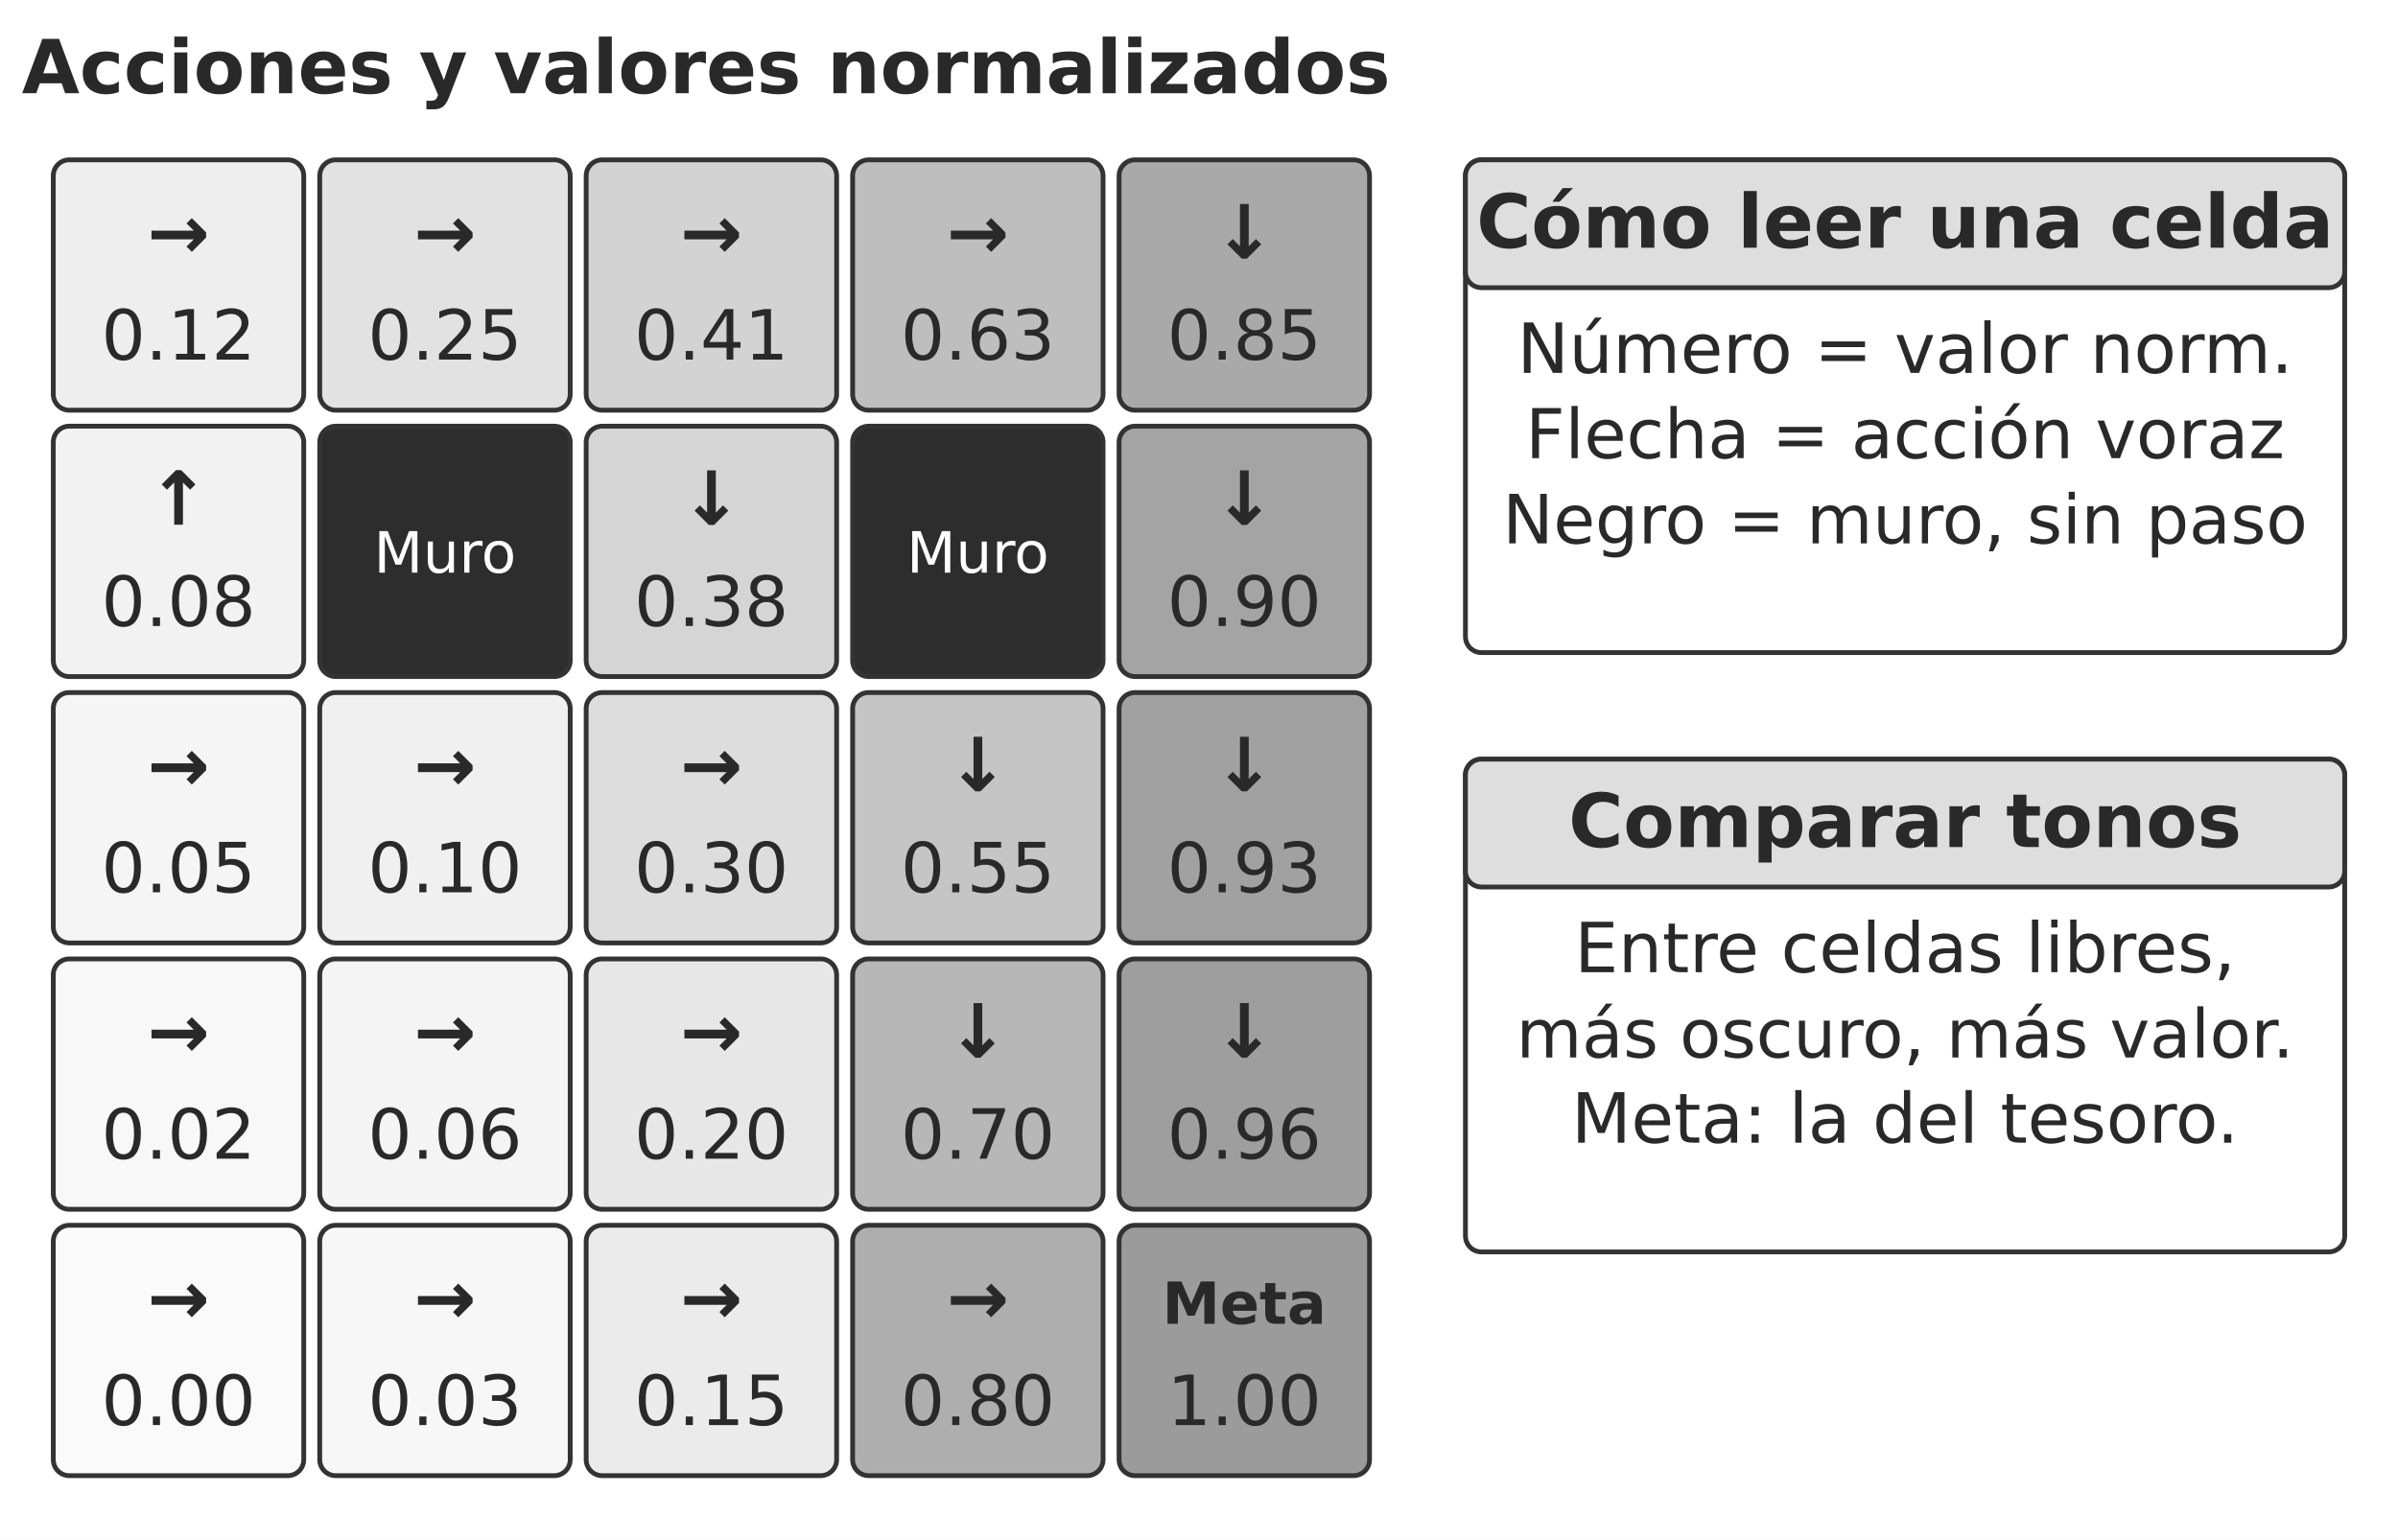
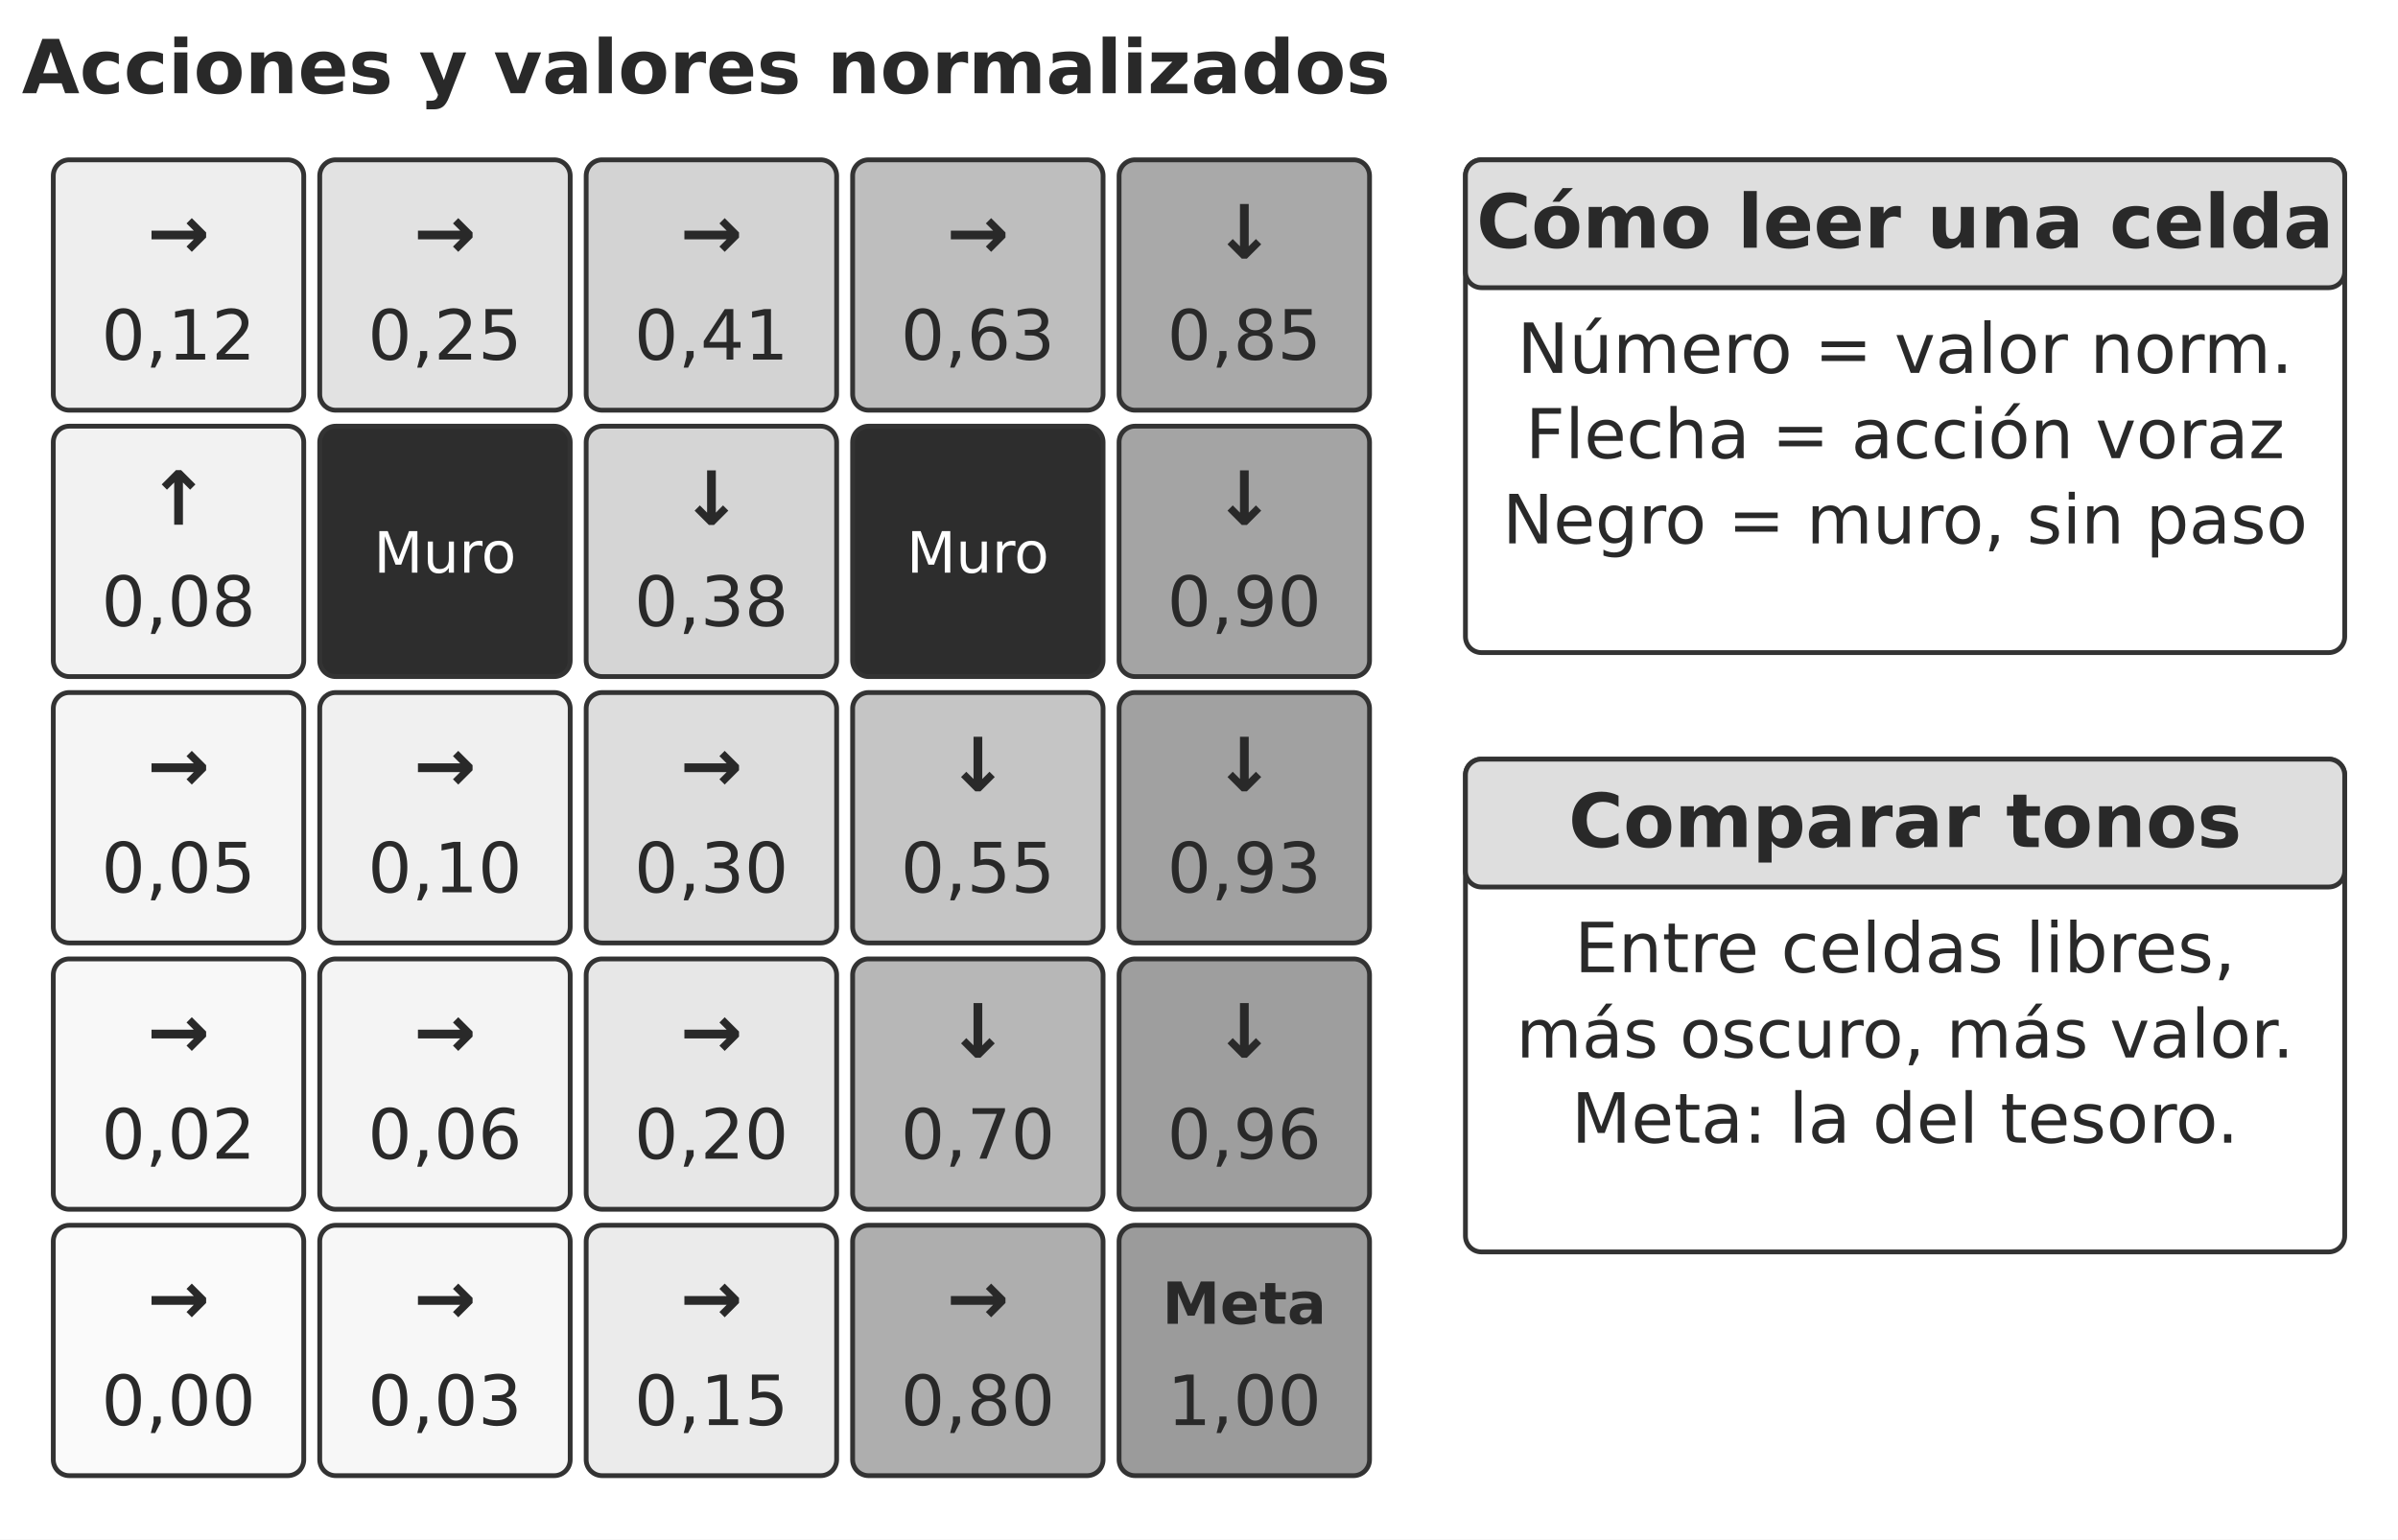
<svg xmlns="http://www.w3.org/2000/svg" width="106.000mm" height="68.076mm" viewBox="0 0 900 578" role="img" aria-labelledby="title desc">
  <defs>
    <marker id="arrow" viewBox="0 0 10 10" refX="9" refY="5" markerWidth="7" markerHeight="7" orient="auto-start-reverse">
      <path d="M0 0 L10 5 L0 10 Z" fill="#333333" />
    </marker>
  </defs>
  <rect width="900" height="578" fill="#ffffff" y="0" />
  <rect x="20" y="60" width="94" height="94" rx="6" fill="#eeeeee" stroke="#333333" stroke-width="1.8" />
  <text x="67" y="97" text-anchor="middle" font-family="&quot;DejaVu Sans&quot;, Arial, &quot;Helvetica Neue&quot;, sans-serif" font-size="28.0" font-weight="700" fill="#292929">→</text>
-   <text x="67" y="135" text-anchor="middle" font-family="&quot;DejaVu Sans&quot;, Arial, &quot;Helvetica Neue&quot;, sans-serif" font-size="26.0" font-weight="400" fill="#292929">0.12</text>
+   <text x="67" y="135" text-anchor="middle" font-family="&quot;DejaVu Sans&quot;, Arial, &quot;Helvetica Neue&quot;, sans-serif" font-size="26.0" font-weight="400" fill="#292929">0,12</text>
  <rect x="120" y="60" width="94" height="94" rx="6" fill="#e2e2e2" stroke="#333333" stroke-width="1.8" />
  <text x="167" y="97" text-anchor="middle" font-family="&quot;DejaVu Sans&quot;, Arial, &quot;Helvetica Neue&quot;, sans-serif" font-size="28.0" font-weight="700" fill="#292929">→</text>
-   <text x="167" y="135" text-anchor="middle" font-family="&quot;DejaVu Sans&quot;, Arial, &quot;Helvetica Neue&quot;, sans-serif" font-size="26.0" font-weight="400" fill="#292929">0.25</text>
+   <text x="167" y="135" text-anchor="middle" font-family="&quot;DejaVu Sans&quot;, Arial, &quot;Helvetica Neue&quot;, sans-serif" font-size="26.0" font-weight="400" fill="#292929">0,25</text>
  <rect x="220" y="60" width="94" height="94" rx="6" fill="#d3d3d3" stroke="#333333" stroke-width="1.8" />
  <text x="267" y="97" text-anchor="middle" font-family="&quot;DejaVu Sans&quot;, Arial, &quot;Helvetica Neue&quot;, sans-serif" font-size="28.0" font-weight="700" fill="#292929">→</text>
-   <text x="267" y="135" text-anchor="middle" font-family="&quot;DejaVu Sans&quot;, Arial, &quot;Helvetica Neue&quot;, sans-serif" font-size="26.0" font-weight="400" fill="#292929">0.41</text>
+   <text x="267" y="135" text-anchor="middle" font-family="&quot;DejaVu Sans&quot;, Arial, &quot;Helvetica Neue&quot;, sans-serif" font-size="26.0" font-weight="400" fill="#292929">0,41</text>
  <rect x="320" y="60" width="94" height="94" rx="6" fill="#bebebe" stroke="#333333" stroke-width="1.8" />
  <text x="367" y="97" text-anchor="middle" font-family="&quot;DejaVu Sans&quot;, Arial, &quot;Helvetica Neue&quot;, sans-serif" font-size="28.0" font-weight="700" fill="#292929">→</text>
-   <text x="367" y="135" text-anchor="middle" font-family="&quot;DejaVu Sans&quot;, Arial, &quot;Helvetica Neue&quot;, sans-serif" font-size="26.0" font-weight="400" fill="#292929">0.63</text>
+   <text x="367" y="135" text-anchor="middle" font-family="&quot;DejaVu Sans&quot;, Arial, &quot;Helvetica Neue&quot;, sans-serif" font-size="26.0" font-weight="400" fill="#292929">0,63</text>
  <rect x="420" y="60" width="94" height="94" rx="6" fill="#a9a9a9" stroke="#333333" stroke-width="1.8" />
  <text x="467" y="97" text-anchor="middle" font-family="&quot;DejaVu Sans&quot;, Arial, &quot;Helvetica Neue&quot;, sans-serif" font-size="28.0" font-weight="700" fill="#292929">↓</text>
-   <text x="467" y="135" text-anchor="middle" font-family="&quot;DejaVu Sans&quot;, Arial, &quot;Helvetica Neue&quot;, sans-serif" font-size="26.0" font-weight="400" fill="#292929">0.85</text>
+   <text x="467" y="135" text-anchor="middle" font-family="&quot;DejaVu Sans&quot;, Arial, &quot;Helvetica Neue&quot;, sans-serif" font-size="26.0" font-weight="400" fill="#292929">0,85</text>
  <rect x="20" y="160" width="94" height="94" rx="6" fill="#f2f2f2" stroke="#333333" stroke-width="1.8" />
  <text x="67" y="197" text-anchor="middle" font-family="&quot;DejaVu Sans&quot;, Arial, &quot;Helvetica Neue&quot;, sans-serif" font-size="28.0" font-weight="700" fill="#292929">↑</text>
-   <text x="67" y="235" text-anchor="middle" font-family="&quot;DejaVu Sans&quot;, Arial, &quot;Helvetica Neue&quot;, sans-serif" font-size="26.0" font-weight="400" fill="#292929">0.08</text>
+   <text x="67" y="235" text-anchor="middle" font-family="&quot;DejaVu Sans&quot;, Arial, &quot;Helvetica Neue&quot;, sans-serif" font-size="26.0" font-weight="400" fill="#292929">0,08</text>
  <rect x="120" y="160" width="94" height="94" rx="6" fill="#2d2d2d" stroke="#333333" stroke-width="1.8" />
  <text x="167" y="215" text-anchor="middle" font-family="&quot;DejaVu Sans&quot;, Arial, &quot;Helvetica Neue&quot;, sans-serif" font-size="21.4" font-weight="400" fill="#ffffff">Muro</text>
  <rect x="220" y="160" width="94" height="94" rx="6" fill="#d5d5d5" stroke="#333333" stroke-width="1.8" />
  <text x="267" y="197" text-anchor="middle" font-family="&quot;DejaVu Sans&quot;, Arial, &quot;Helvetica Neue&quot;, sans-serif" font-size="28.0" font-weight="700" fill="#292929">↓</text>
-   <text x="267" y="235" text-anchor="middle" font-family="&quot;DejaVu Sans&quot;, Arial, &quot;Helvetica Neue&quot;, sans-serif" font-size="26.0" font-weight="400" fill="#292929">0.38</text>
+   <text x="267" y="235" text-anchor="middle" font-family="&quot;DejaVu Sans&quot;, Arial, &quot;Helvetica Neue&quot;, sans-serif" font-size="26.0" font-weight="400" fill="#292929">0,38</text>
  <rect x="320" y="160" width="94" height="94" rx="6" fill="#2d2d2d" stroke="#333333" stroke-width="1.8" />
  <text x="367" y="215" text-anchor="middle" font-family="&quot;DejaVu Sans&quot;, Arial, &quot;Helvetica Neue&quot;, sans-serif" font-size="21.4" font-weight="400" fill="#ffffff">Muro</text>
  <rect x="420" y="160" width="94" height="94" rx="6" fill="#a4a4a4" stroke="#333333" stroke-width="1.8" />
  <text x="467" y="197" text-anchor="middle" font-family="&quot;DejaVu Sans&quot;, Arial, &quot;Helvetica Neue&quot;, sans-serif" font-size="28.0" font-weight="700" fill="#292929">↓</text>
-   <text x="467" y="235" text-anchor="middle" font-family="&quot;DejaVu Sans&quot;, Arial, &quot;Helvetica Neue&quot;, sans-serif" font-size="26.0" font-weight="400" fill="#292929">0.90</text>
+   <text x="467" y="235" text-anchor="middle" font-family="&quot;DejaVu Sans&quot;, Arial, &quot;Helvetica Neue&quot;, sans-serif" font-size="26.0" font-weight="400" fill="#292929">0,90</text>
  <rect x="20" y="260" width="94" height="94" rx="6" fill="#f5f5f5" stroke="#333333" stroke-width="1.8" />
  <text x="67" y="297" text-anchor="middle" font-family="&quot;DejaVu Sans&quot;, Arial, &quot;Helvetica Neue&quot;, sans-serif" font-size="28.0" font-weight="700" fill="#292929">→</text>
-   <text x="67" y="335" text-anchor="middle" font-family="&quot;DejaVu Sans&quot;, Arial, &quot;Helvetica Neue&quot;, sans-serif" font-size="26.0" font-weight="400" fill="#292929">0.05</text>
+   <text x="67" y="335" text-anchor="middle" font-family="&quot;DejaVu Sans&quot;, Arial, &quot;Helvetica Neue&quot;, sans-serif" font-size="26.0" font-weight="400" fill="#292929">0,05</text>
  <rect x="120" y="260" width="94" height="94" rx="6" fill="#f0f0f0" stroke="#333333" stroke-width="1.8" />
  <text x="167" y="297" text-anchor="middle" font-family="&quot;DejaVu Sans&quot;, Arial, &quot;Helvetica Neue&quot;, sans-serif" font-size="28.0" font-weight="700" fill="#292929">→</text>
-   <text x="167" y="335" text-anchor="middle" font-family="&quot;DejaVu Sans&quot;, Arial, &quot;Helvetica Neue&quot;, sans-serif" font-size="26.0" font-weight="400" fill="#292929">0.10</text>
+   <text x="167" y="335" text-anchor="middle" font-family="&quot;DejaVu Sans&quot;, Arial, &quot;Helvetica Neue&quot;, sans-serif" font-size="26.0" font-weight="400" fill="#292929">0,10</text>
  <rect x="220" y="260" width="94" height="94" rx="6" fill="#dddddd" stroke="#333333" stroke-width="1.8" />
  <text x="267" y="297" text-anchor="middle" font-family="&quot;DejaVu Sans&quot;, Arial, &quot;Helvetica Neue&quot;, sans-serif" font-size="28.0" font-weight="700" fill="#292929">→</text>
-   <text x="267" y="335" text-anchor="middle" font-family="&quot;DejaVu Sans&quot;, Arial, &quot;Helvetica Neue&quot;, sans-serif" font-size="26.0" font-weight="400" fill="#292929">0.30</text>
+   <text x="267" y="335" text-anchor="middle" font-family="&quot;DejaVu Sans&quot;, Arial, &quot;Helvetica Neue&quot;, sans-serif" font-size="26.0" font-weight="400" fill="#292929">0,30</text>
  <rect x="320" y="260" width="94" height="94" rx="6" fill="#c5c5c5" stroke="#333333" stroke-width="1.8" />
  <text x="367" y="297" text-anchor="middle" font-family="&quot;DejaVu Sans&quot;, Arial, &quot;Helvetica Neue&quot;, sans-serif" font-size="28.0" font-weight="700" fill="#292929">↓</text>
-   <text x="367" y="335" text-anchor="middle" font-family="&quot;DejaVu Sans&quot;, Arial, &quot;Helvetica Neue&quot;, sans-serif" font-size="26.0" font-weight="400" fill="#292929">0.55</text>
+   <text x="367" y="335" text-anchor="middle" font-family="&quot;DejaVu Sans&quot;, Arial, &quot;Helvetica Neue&quot;, sans-serif" font-size="26.0" font-weight="400" fill="#292929">0,55</text>
  <rect x="420" y="260" width="94" height="94" rx="6" fill="#a1a1a1" stroke="#333333" stroke-width="1.8" />
  <text x="467" y="297" text-anchor="middle" font-family="&quot;DejaVu Sans&quot;, Arial, &quot;Helvetica Neue&quot;, sans-serif" font-size="28.0" font-weight="700" fill="#292929">↓</text>
-   <text x="467" y="335" text-anchor="middle" font-family="&quot;DejaVu Sans&quot;, Arial, &quot;Helvetica Neue&quot;, sans-serif" font-size="26.0" font-weight="400" fill="#292929">0.93</text>
+   <text x="467" y="335" text-anchor="middle" font-family="&quot;DejaVu Sans&quot;, Arial, &quot;Helvetica Neue&quot;, sans-serif" font-size="26.0" font-weight="400" fill="#292929">0,93</text>
  <rect x="20" y="360" width="94" height="94" rx="6" fill="#f8f8f8" stroke="#333333" stroke-width="1.8" />
  <text x="67" y="397" text-anchor="middle" font-family="&quot;DejaVu Sans&quot;, Arial, &quot;Helvetica Neue&quot;, sans-serif" font-size="28.0" font-weight="700" fill="#292929">→</text>
-   <text x="67" y="435" text-anchor="middle" font-family="&quot;DejaVu Sans&quot;, Arial, &quot;Helvetica Neue&quot;, sans-serif" font-size="26.0" font-weight="400" fill="#292929">0.02</text>
+   <text x="67" y="435" text-anchor="middle" font-family="&quot;DejaVu Sans&quot;, Arial, &quot;Helvetica Neue&quot;, sans-serif" font-size="26.0" font-weight="400" fill="#292929">0,02</text>
  <rect x="120" y="360" width="94" height="94" rx="6" fill="#f4f4f4" stroke="#333333" stroke-width="1.8" />
  <text x="167" y="397" text-anchor="middle" font-family="&quot;DejaVu Sans&quot;, Arial, &quot;Helvetica Neue&quot;, sans-serif" font-size="28.0" font-weight="700" fill="#292929">→</text>
-   <text x="167" y="435" text-anchor="middle" font-family="&quot;DejaVu Sans&quot;, Arial, &quot;Helvetica Neue&quot;, sans-serif" font-size="26.0" font-weight="400" fill="#292929">0.06</text>
+   <text x="167" y="435" text-anchor="middle" font-family="&quot;DejaVu Sans&quot;, Arial, &quot;Helvetica Neue&quot;, sans-serif" font-size="26.0" font-weight="400" fill="#292929">0,06</text>
  <rect x="220" y="360" width="94" height="94" rx="6" fill="#e7e7e7" stroke="#333333" stroke-width="1.8" />
  <text x="267" y="397" text-anchor="middle" font-family="&quot;DejaVu Sans&quot;, Arial, &quot;Helvetica Neue&quot;, sans-serif" font-size="28.0" font-weight="700" fill="#292929">→</text>
-   <text x="267" y="435" text-anchor="middle" font-family="&quot;DejaVu Sans&quot;, Arial, &quot;Helvetica Neue&quot;, sans-serif" font-size="26.0" font-weight="400" fill="#292929">0.20</text>
+   <text x="267" y="435" text-anchor="middle" font-family="&quot;DejaVu Sans&quot;, Arial, &quot;Helvetica Neue&quot;, sans-serif" font-size="26.0" font-weight="400" fill="#292929">0,20</text>
  <rect x="320" y="360" width="94" height="94" rx="6" fill="#b7b7b7" stroke="#333333" stroke-width="1.8" />
  <text x="367" y="397" text-anchor="middle" font-family="&quot;DejaVu Sans&quot;, Arial, &quot;Helvetica Neue&quot;, sans-serif" font-size="28.0" font-weight="700" fill="#292929">↓</text>
-   <text x="367" y="435" text-anchor="middle" font-family="&quot;DejaVu Sans&quot;, Arial, &quot;Helvetica Neue&quot;, sans-serif" font-size="26.0" font-weight="400" fill="#292929">0.70</text>
+   <text x="367" y="435" text-anchor="middle" font-family="&quot;DejaVu Sans&quot;, Arial, &quot;Helvetica Neue&quot;, sans-serif" font-size="26.0" font-weight="400" fill="#292929">0,70</text>
  <rect x="420" y="360" width="94" height="94" rx="6" fill="#9e9e9e" stroke="#333333" stroke-width="1.8" />
  <text x="467" y="397" text-anchor="middle" font-family="&quot;DejaVu Sans&quot;, Arial, &quot;Helvetica Neue&quot;, sans-serif" font-size="28.0" font-weight="700" fill="#292929">↓</text>
-   <text x="467" y="435" text-anchor="middle" font-family="&quot;DejaVu Sans&quot;, Arial, &quot;Helvetica Neue&quot;, sans-serif" font-size="26.0" font-weight="400" fill="#292929">0.96</text>
+   <text x="467" y="435" text-anchor="middle" font-family="&quot;DejaVu Sans&quot;, Arial, &quot;Helvetica Neue&quot;, sans-serif" font-size="26.0" font-weight="400" fill="#292929">0,96</text>
  <rect x="20" y="460" width="94" height="94" rx="6" fill="#fafafa" stroke="#333333" stroke-width="1.8" />
  <text x="67" y="497" text-anchor="middle" font-family="&quot;DejaVu Sans&quot;, Arial, &quot;Helvetica Neue&quot;, sans-serif" font-size="28.0" font-weight="700" fill="#292929">→</text>
-   <text x="67" y="535" text-anchor="middle" font-family="&quot;DejaVu Sans&quot;, Arial, &quot;Helvetica Neue&quot;, sans-serif" font-size="26.0" font-weight="400" fill="#292929">0.00</text>
+   <text x="67" y="535" text-anchor="middle" font-family="&quot;DejaVu Sans&quot;, Arial, &quot;Helvetica Neue&quot;, sans-serif" font-size="26.0" font-weight="400" fill="#292929">0,00</text>
  <rect x="120" y="460" width="94" height="94" rx="6" fill="#f7f7f7" stroke="#333333" stroke-width="1.8" />
  <text x="167" y="497" text-anchor="middle" font-family="&quot;DejaVu Sans&quot;, Arial, &quot;Helvetica Neue&quot;, sans-serif" font-size="28.0" font-weight="700" fill="#292929">→</text>
-   <text x="167" y="535" text-anchor="middle" font-family="&quot;DejaVu Sans&quot;, Arial, &quot;Helvetica Neue&quot;, sans-serif" font-size="26.0" font-weight="400" fill="#292929">0.03</text>
+   <text x="167" y="535" text-anchor="middle" font-family="&quot;DejaVu Sans&quot;, Arial, &quot;Helvetica Neue&quot;, sans-serif" font-size="26.0" font-weight="400" fill="#292929">0,03</text>
  <rect x="220" y="460" width="94" height="94" rx="6" fill="#ebebeb" stroke="#333333" stroke-width="1.8" />
  <text x="267" y="497" text-anchor="middle" font-family="&quot;DejaVu Sans&quot;, Arial, &quot;Helvetica Neue&quot;, sans-serif" font-size="28.0" font-weight="700" fill="#292929">→</text>
-   <text x="267" y="535" text-anchor="middle" font-family="&quot;DejaVu Sans&quot;, Arial, &quot;Helvetica Neue&quot;, sans-serif" font-size="26.0" font-weight="400" fill="#292929">0.15</text>
+   <text x="267" y="535" text-anchor="middle" font-family="&quot;DejaVu Sans&quot;, Arial, &quot;Helvetica Neue&quot;, sans-serif" font-size="26.0" font-weight="400" fill="#292929">0,15</text>
  <rect x="320" y="460" width="94" height="94" rx="6" fill="#aeaeae" stroke="#333333" stroke-width="1.8" />
  <text x="367" y="497" text-anchor="middle" font-family="&quot;DejaVu Sans&quot;, Arial, &quot;Helvetica Neue&quot;, sans-serif" font-size="28.0" font-weight="700" fill="#292929">→</text>
-   <text x="367" y="535" text-anchor="middle" font-family="&quot;DejaVu Sans&quot;, Arial, &quot;Helvetica Neue&quot;, sans-serif" font-size="26.0" font-weight="400" fill="#292929">0.80</text>
+   <text x="367" y="535" text-anchor="middle" font-family="&quot;DejaVu Sans&quot;, Arial, &quot;Helvetica Neue&quot;, sans-serif" font-size="26.0" font-weight="400" fill="#292929">0,80</text>
  <rect x="420" y="460" width="94" height="94" rx="6" fill="#9b9b9b" stroke="#333333" stroke-width="1.8" />
  <text x="467" y="497" text-anchor="middle" font-family="&quot;DejaVu Sans&quot;, Arial, &quot;Helvetica Neue&quot;, sans-serif" font-size="21.8" font-weight="700" fill="#292929">Meta</text>
-   <text x="467" y="535" text-anchor="middle" font-family="&quot;DejaVu Sans&quot;, Arial, &quot;Helvetica Neue&quot;, sans-serif" font-size="26.0" font-weight="400" fill="#292929">1.00</text>
+   <text x="467" y="535" text-anchor="middle" font-family="&quot;DejaVu Sans&quot;, Arial, &quot;Helvetica Neue&quot;, sans-serif" font-size="26.0" font-weight="400" fill="#292929">1,00</text>
  <text x="265" y="35" text-anchor="middle" font-family="&quot;DejaVu Sans&quot;, Arial, &quot;Helvetica Neue&quot;, sans-serif" font-size="28.0" font-weight="700" fill="#292929">Acciones y valores normalizados</text>
  <rect x="550" y="60" width="330" height="185" rx="6" fill="#ffffff" stroke="#333333" stroke-width="1.8" />
  <rect x="550" y="60" width="330" height="48" rx="6" fill="#dedede" stroke="#333333" stroke-width="1.8" />
  <text x="715" y="93" text-anchor="middle" font-family="&quot;DejaVu Sans&quot;, Arial, &quot;Helvetica Neue&quot;, sans-serif" font-size="28.0" font-weight="700" fill="#292929">Cómo leer una celda</text>
  <text x="715" y="140" text-anchor="middle" font-family="&quot;DejaVu Sans&quot;, Arial, &quot;Helvetica Neue&quot;, sans-serif" font-size="26.0" font-weight="400" fill="#292929">Número = valor norm.</text>
  <text x="715" y="172" text-anchor="middle" font-family="&quot;DejaVu Sans&quot;, Arial, &quot;Helvetica Neue&quot;, sans-serif" font-size="25.8" font-weight="400" fill="#292929">Flecha = acción voraz</text>
  <text x="715" y="204" text-anchor="middle" font-family="&quot;DejaVu Sans&quot;, Arial, &quot;Helvetica Neue&quot;, sans-serif" font-size="25.5" font-weight="400" fill="#292929">Negro = muro, sin paso</text>
  <rect x="550" y="285" width="330" height="185" rx="6" fill="#ffffff" stroke="#333333" stroke-width="1.8" />
  <rect x="550" y="285" width="330" height="48" rx="6" fill="#dedede" stroke="#333333" stroke-width="1.8" />
  <text x="715" y="318" text-anchor="middle" font-family="&quot;DejaVu Sans&quot;, Arial, &quot;Helvetica Neue&quot;, sans-serif" font-size="28.0" font-weight="700" fill="#292929">Comparar tonos</text>
  <text x="715" y="365" text-anchor="middle" font-family="&quot;DejaVu Sans&quot;, Arial, &quot;Helvetica Neue&quot;, sans-serif" font-size="26.0" font-weight="400" fill="#292929">Entre celdas libres,</text>
  <text x="715" y="397" text-anchor="middle" font-family="&quot;DejaVu Sans&quot;, Arial, &quot;Helvetica Neue&quot;, sans-serif" font-size="25.3" font-weight="400" fill="#292929">más oscuro, más valor.</text>
  <text x="715" y="429" text-anchor="middle" font-family="&quot;DejaVu Sans&quot;, Arial, &quot;Helvetica Neue&quot;, sans-serif" font-size="26.0" font-weight="400" fill="#292929">Meta: la del tesoro.</text>
  <defs />
</svg>
